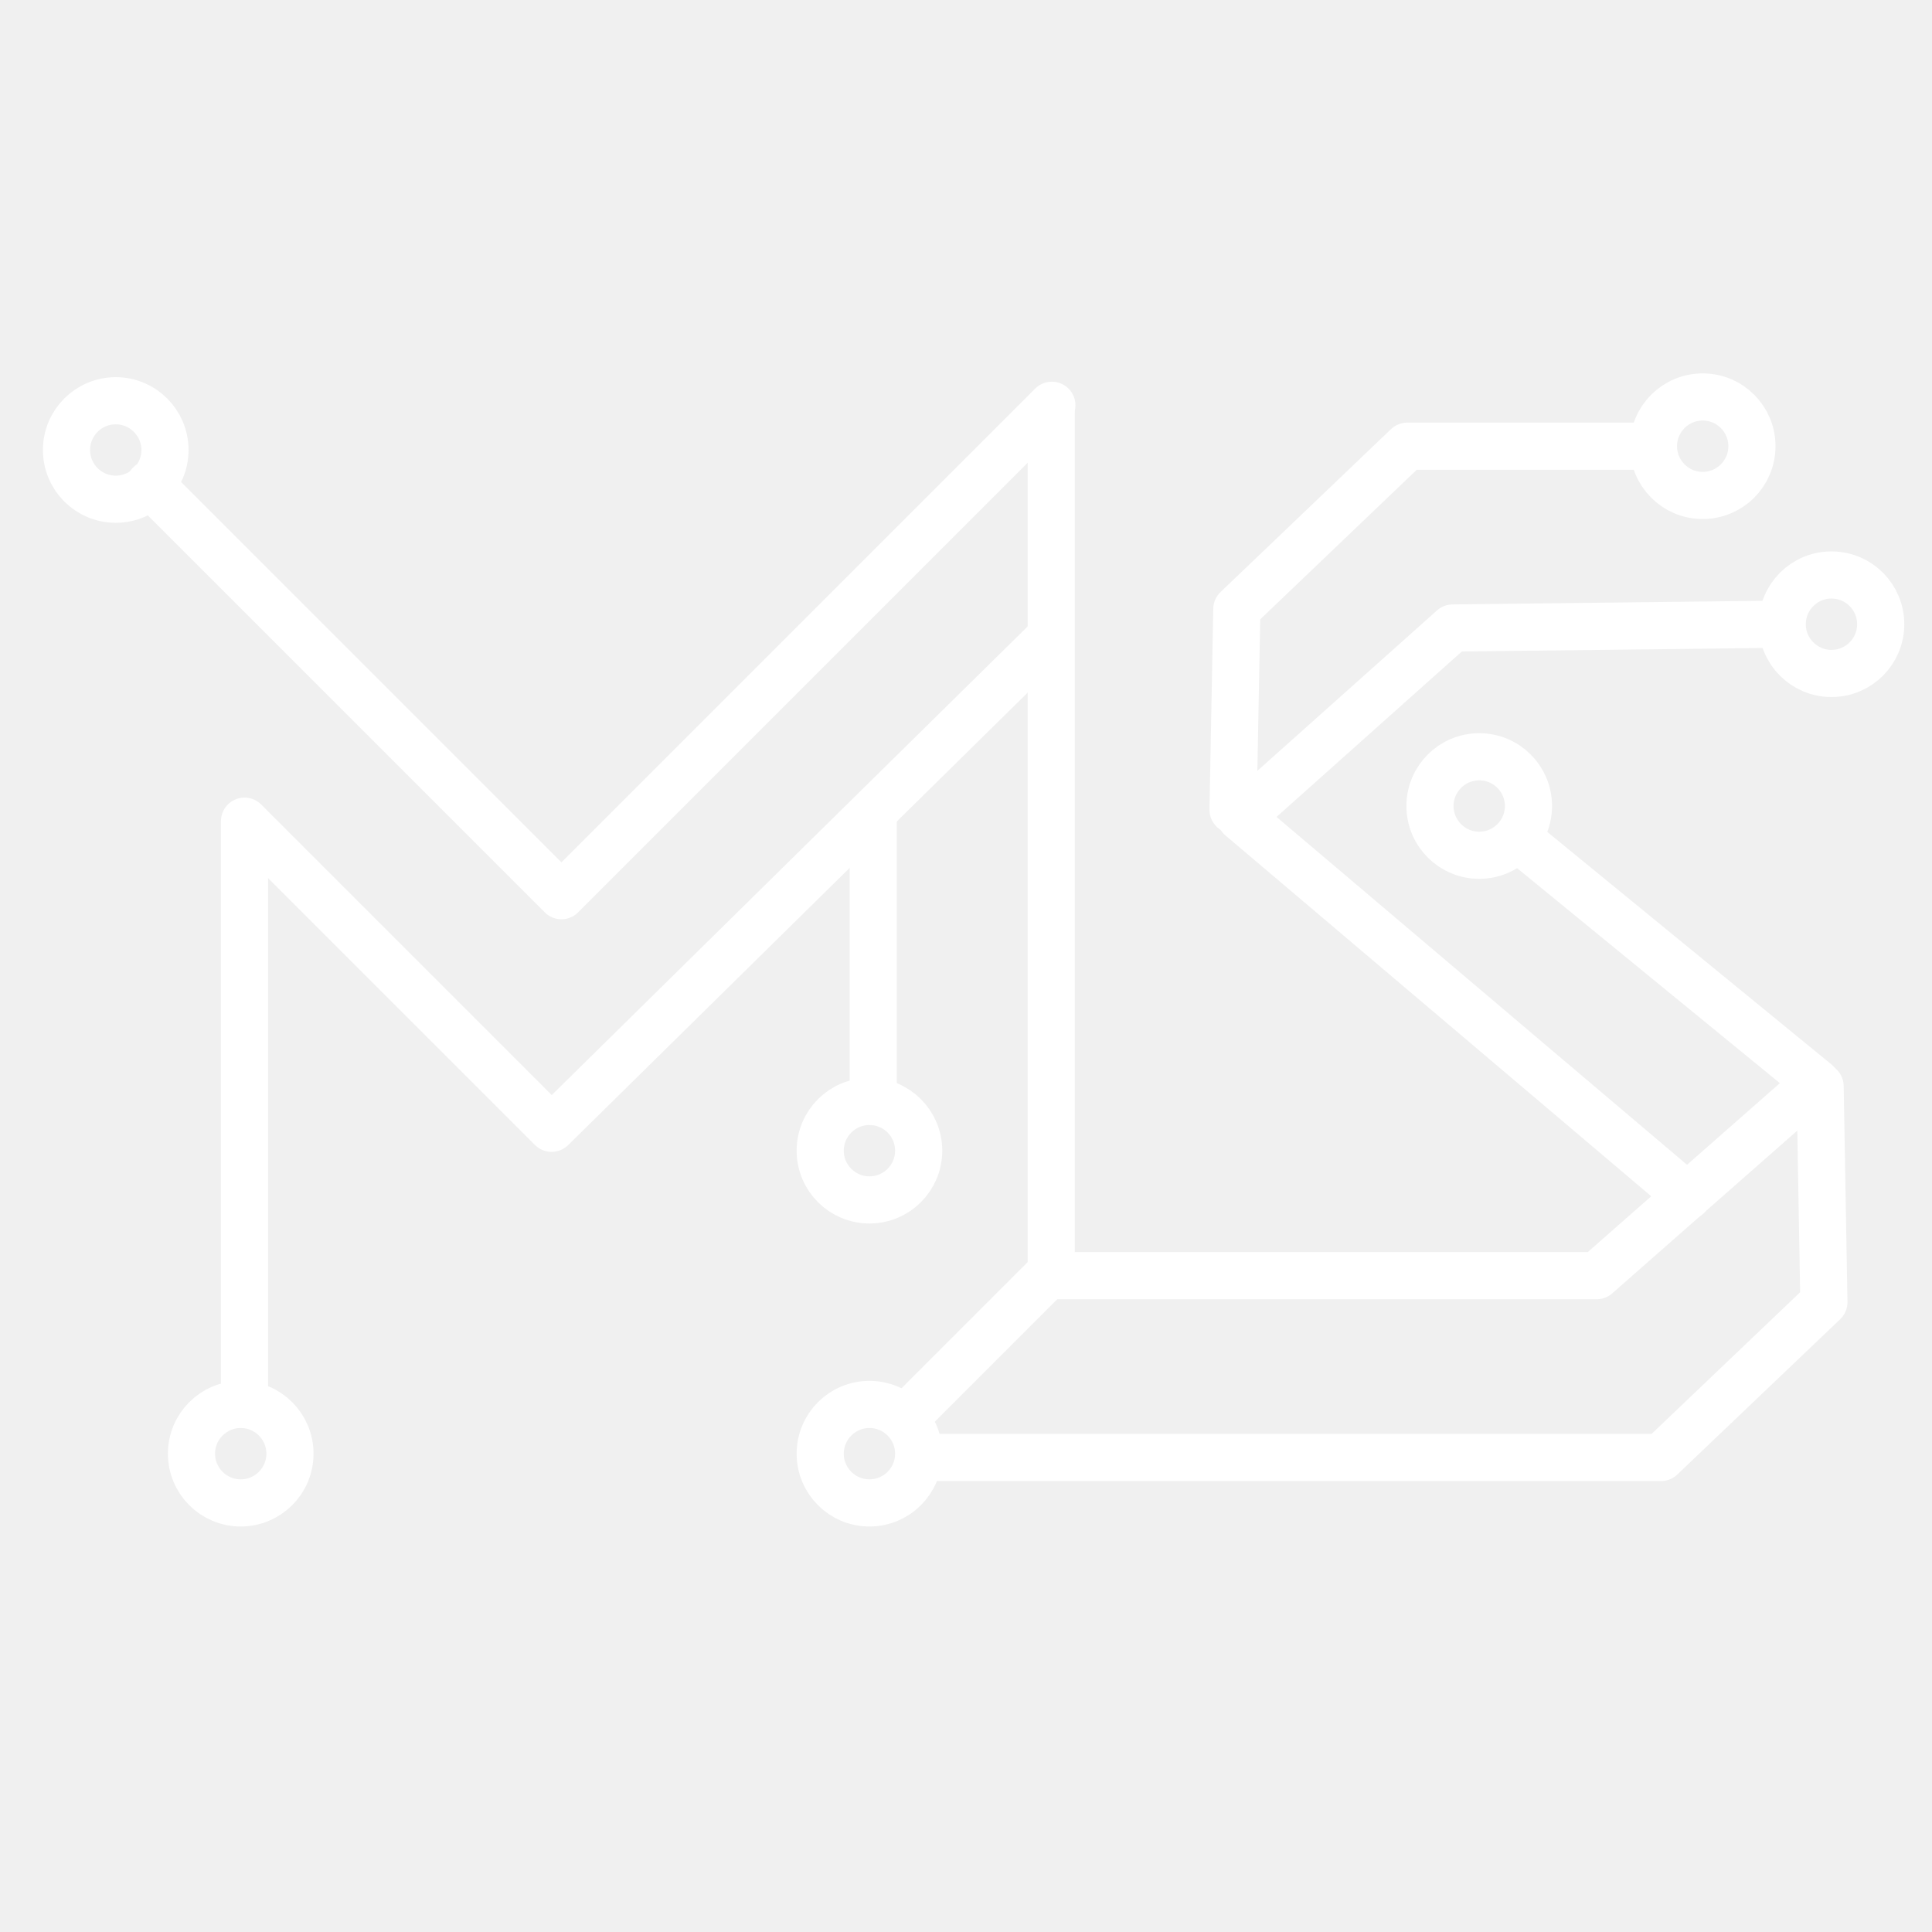
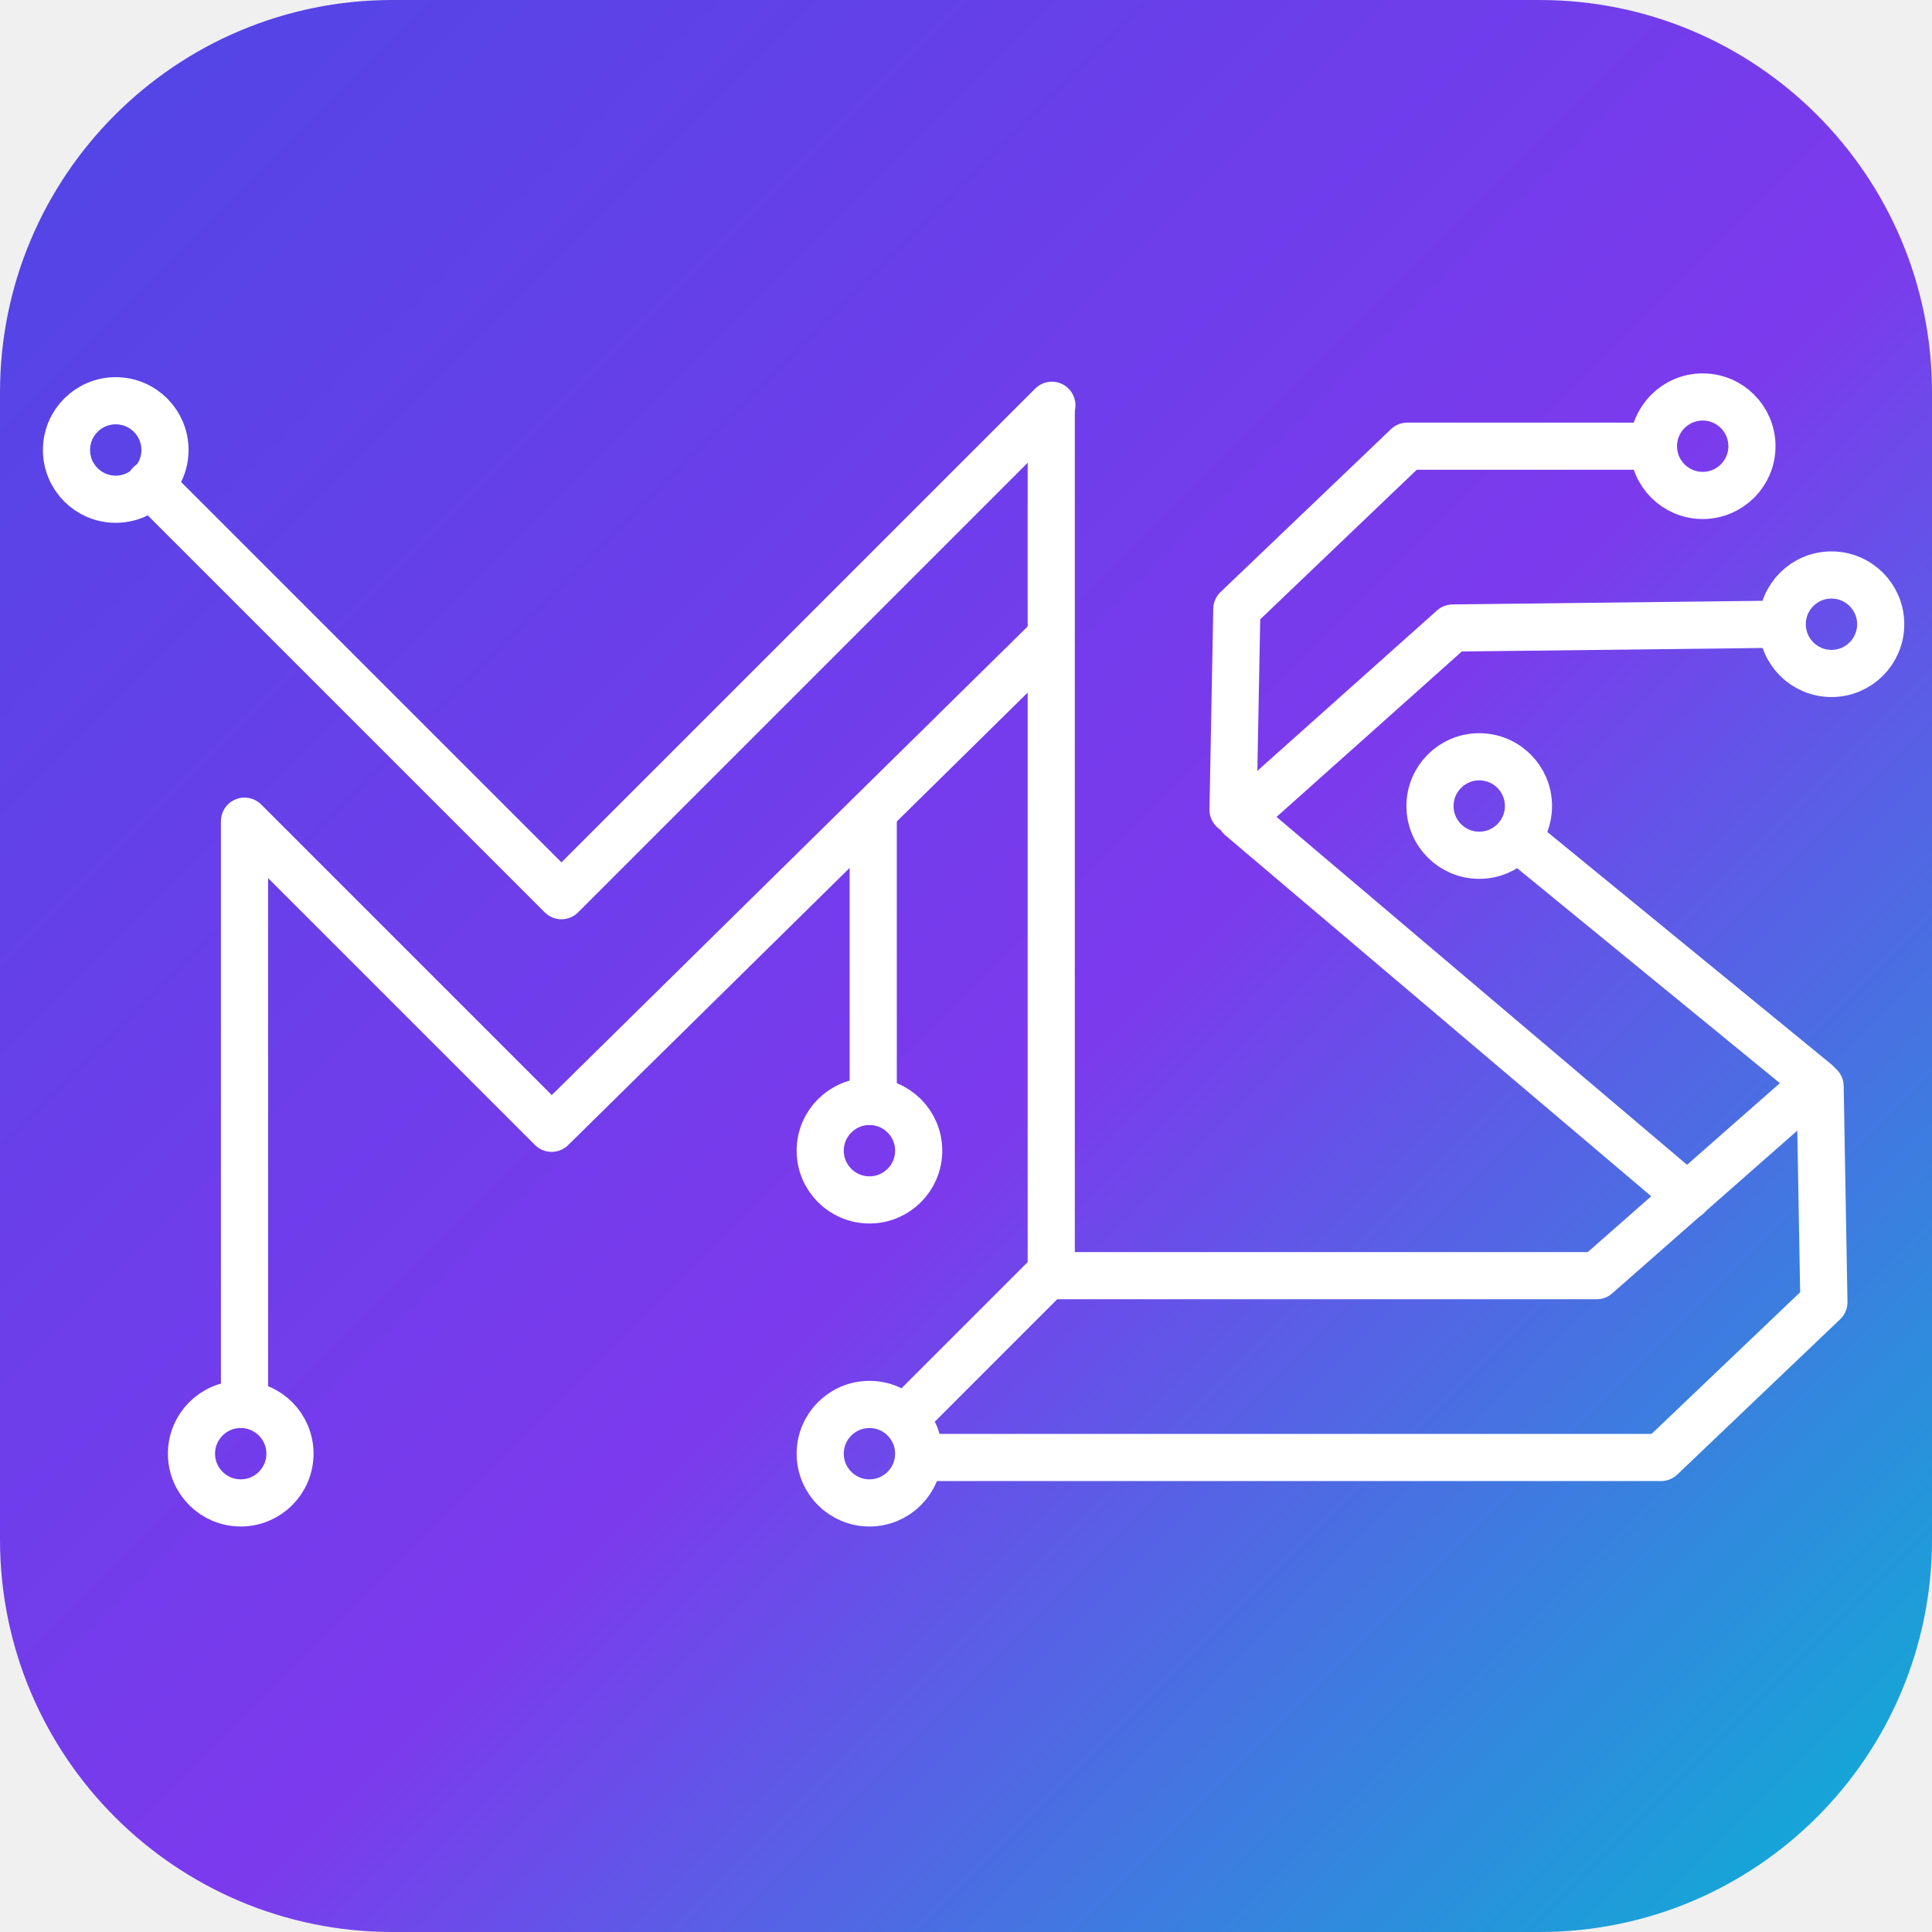
- <svg xmlns="http://www.w3.org/2000/svg" width="100%" height="100%" viewBox="0 0 512 512" version="1.1" xml:space="preserve" style="fill-rule:evenodd;clip-rule:evenodd;stroke-linecap:round;stroke-linejoin:round;stroke-miterlimit:1.5;">
+ <svg xmlns="http://www.w3.org/2000/svg" width="512" height="512" viewBox="0 0 512 512" version="1.1" xml:space="preserve" style="fill-rule:evenodd;clip-rule:evenodd;stroke-linecap:round;stroke-linejoin:round;stroke-miterlimit:1.5;">
+   <defs>
+     <linearGradient id="favicon-brand-gradient" x1="0%" y1="0%" x2="100%" y2="100%">
+       <stop offset="0%" stop-color="#4f46e5" />
+       <stop offset="55%" stop-color="#7c3aed" />
+       <stop offset="100%" stop-color="#06b6d4" />
+     </linearGradient>
+   </defs>
+   <rect x="0" y="0" width="512" height="512" rx="104" ry="104" fill="url(#favicon-brand-gradient)" />
  <g transform="matrix(0.745624,0,0,0.745624,-370.5326,-483.0388)">
    <circle cx="582.5" cy="1164.5" r="17.5" style="fill:none;stroke:white;stroke-width:16.76px;" />
  </g>
  <g transform="matrix(0.745624,0,0,0.745624,-403.6555,-749.0259)">
    <circle cx="582.5" cy="1164.5" r="17.5" style="fill:none;stroke:white;stroke-width:16.76px;" />
  </g>
  <g transform="matrix(0.745624,0,0,0.745624,-203.9142,-483.0388)">
    <circle cx="582.5" cy="1164.5" r="17.5" style="fill:none;stroke:white;stroke-width:16.76px;" />
  </g>
  <g transform="matrix(0.745624,0,0,0.745624,-203.9142,-563.3368)">
    <circle cx="582.5" cy="1164.5" r="17.5" style="fill:none;stroke:white;stroke-width:16.76px;" />
  </g>
  <g transform="matrix(0.745624,0,0,0.745624,-42.31452,-654.6758)">
    <circle cx="582.5" cy="1164.5" r="17.5" style="fill:none;stroke:white;stroke-width:16.76px;" />
  </g>
  <g transform="matrix(0.745624,0,0,0.745624,51.0319,-702.8546)">
    <circle cx="582.5" cy="1164.5" r="17.5" style="fill:none;stroke:white;stroke-width:16.76px;" />
  </g>
  <g transform="matrix(0.745624,0,0,0.745624,16.90525,-750.0297)">
    <circle cx="582.5" cy="1164.5" r="17.5" style="fill:none;stroke:white;stroke-width:16.76px;" />
  </g>
  <g transform="matrix(1.003725,0,0,1.003725,-517.3632,-784.0989)">
    <path d="M555,909L663.676,1017.676L793.161,888.192" style="fill:none;stroke:white;stroke-width:12.45px;" />
  </g>
  <g transform="matrix(1.003725,0,0,1.003725,-517.3632,-784.0989)">
    <path d="M580,1152L580,998L661.085,1079.085L791.529,950.641" style="fill:none;stroke:white;stroke-width:12.45px;" />
  </g>
  <g transform="matrix(1.003725,0,0,1.003725,-517.3632,-784.0989)">
    <path d="M794,1118L937,1118L995,1067L918,1004" style="fill:none;stroke:white;stroke-width:12.45px;" />
  </g>
  <g transform="matrix(1.003725,0,0,1.003725,-517.3632,-784.0989)">
    <path d="M759,1166L954,1166L997,1125L996,1068" style="fill:none;stroke:white;stroke-width:12.45px;" />
  </g>
  <g transform="matrix(1.003725,0,0,1.003725,-517.3632,-784.0989)">
    <path d="M961,1097L843,997L899,947L985,946" style="fill:none;stroke:white;stroke-width:12.45px;" />
  </g>
  <g transform="matrix(1.003725,0,0,1.003725,-517.3632,-784.0989)">
    <path d="M951.719,899L887,899L842,942L841,995" style="fill:none;stroke:white;stroke-width:12.45px;" />
  </g>
  <g transform="matrix(1.003725,0,0,1.003725,-517.3632,-617.4806)">
    <path d="M755.281,988.719L791.999,952.001" style="fill:none;stroke:white;stroke-width:12.45px;" />
  </g>
  <g transform="matrix(1.003725,0,0,1.003725,-519.3707,-784.0989)">
    <path d="M795,889L795,1116" style="fill:none;stroke:white;stroke-width:12.45px;" />
  </g>
  <g transform="matrix(1.003725,0,0,1.003725,-517.3632,-784.0989)">
    <path d="M746,1072L746,996" style="fill:none;stroke:white;stroke-width:12.45px;" />
  </g>
</svg>
